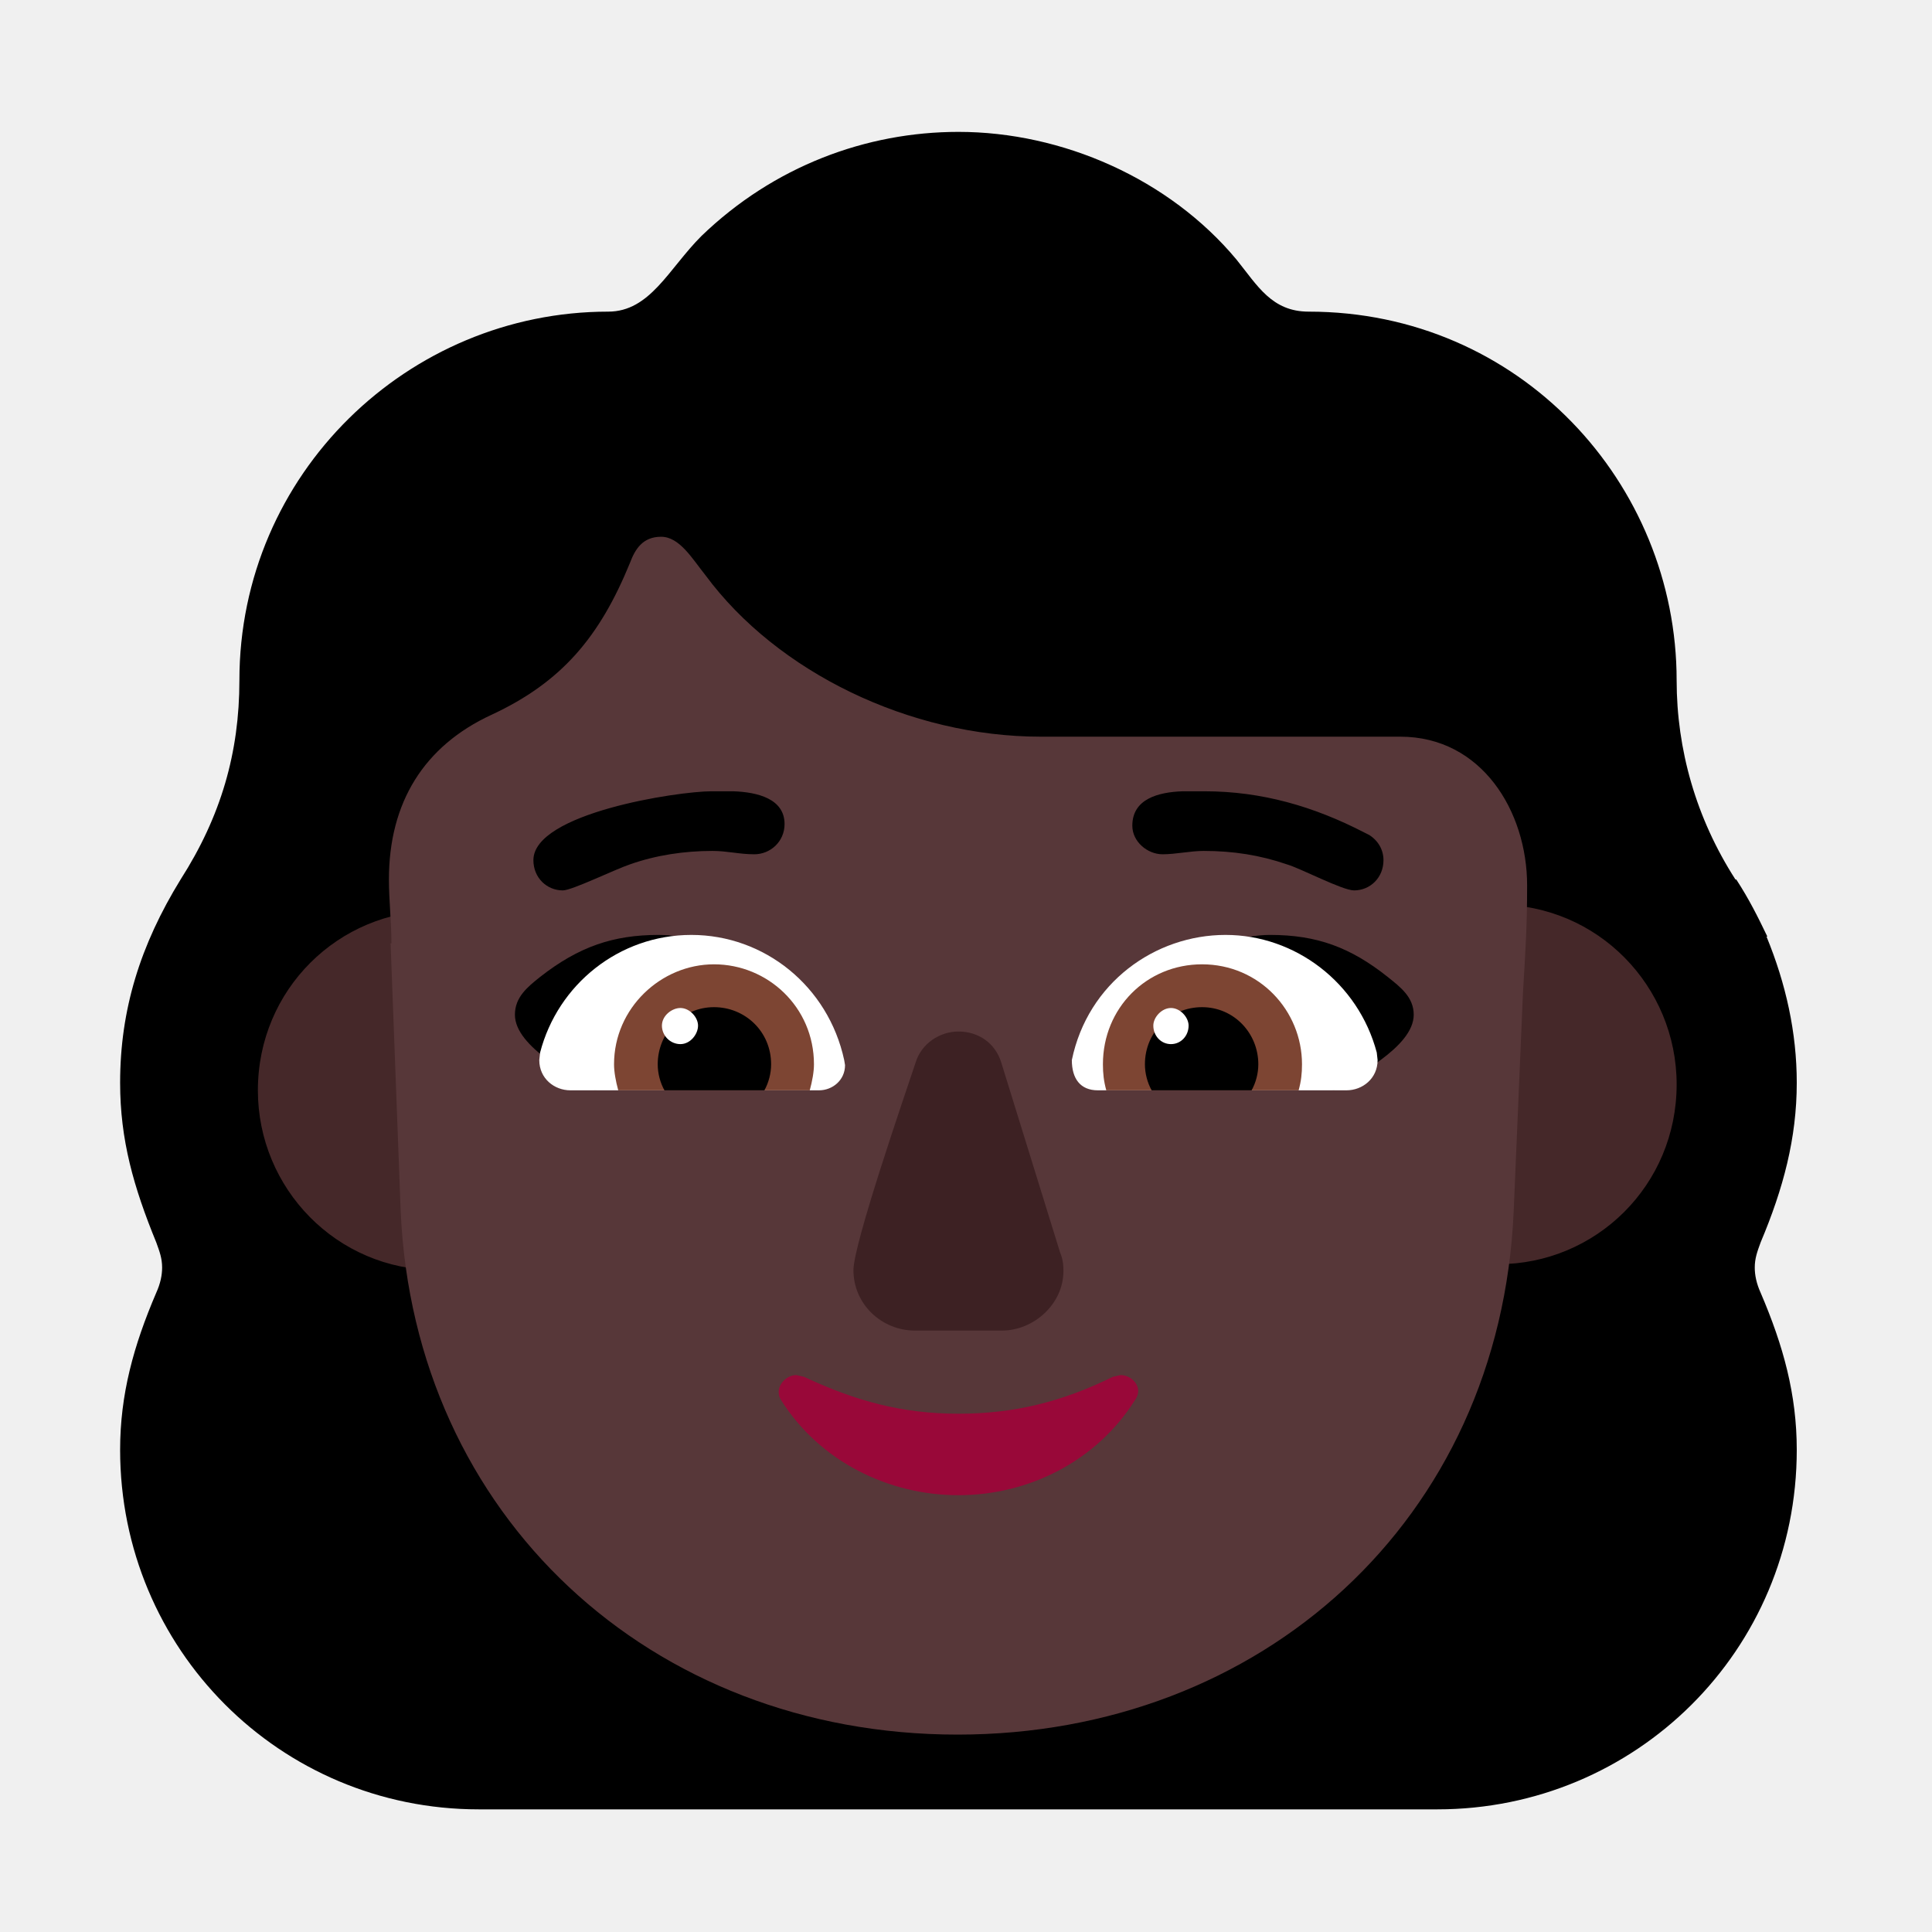
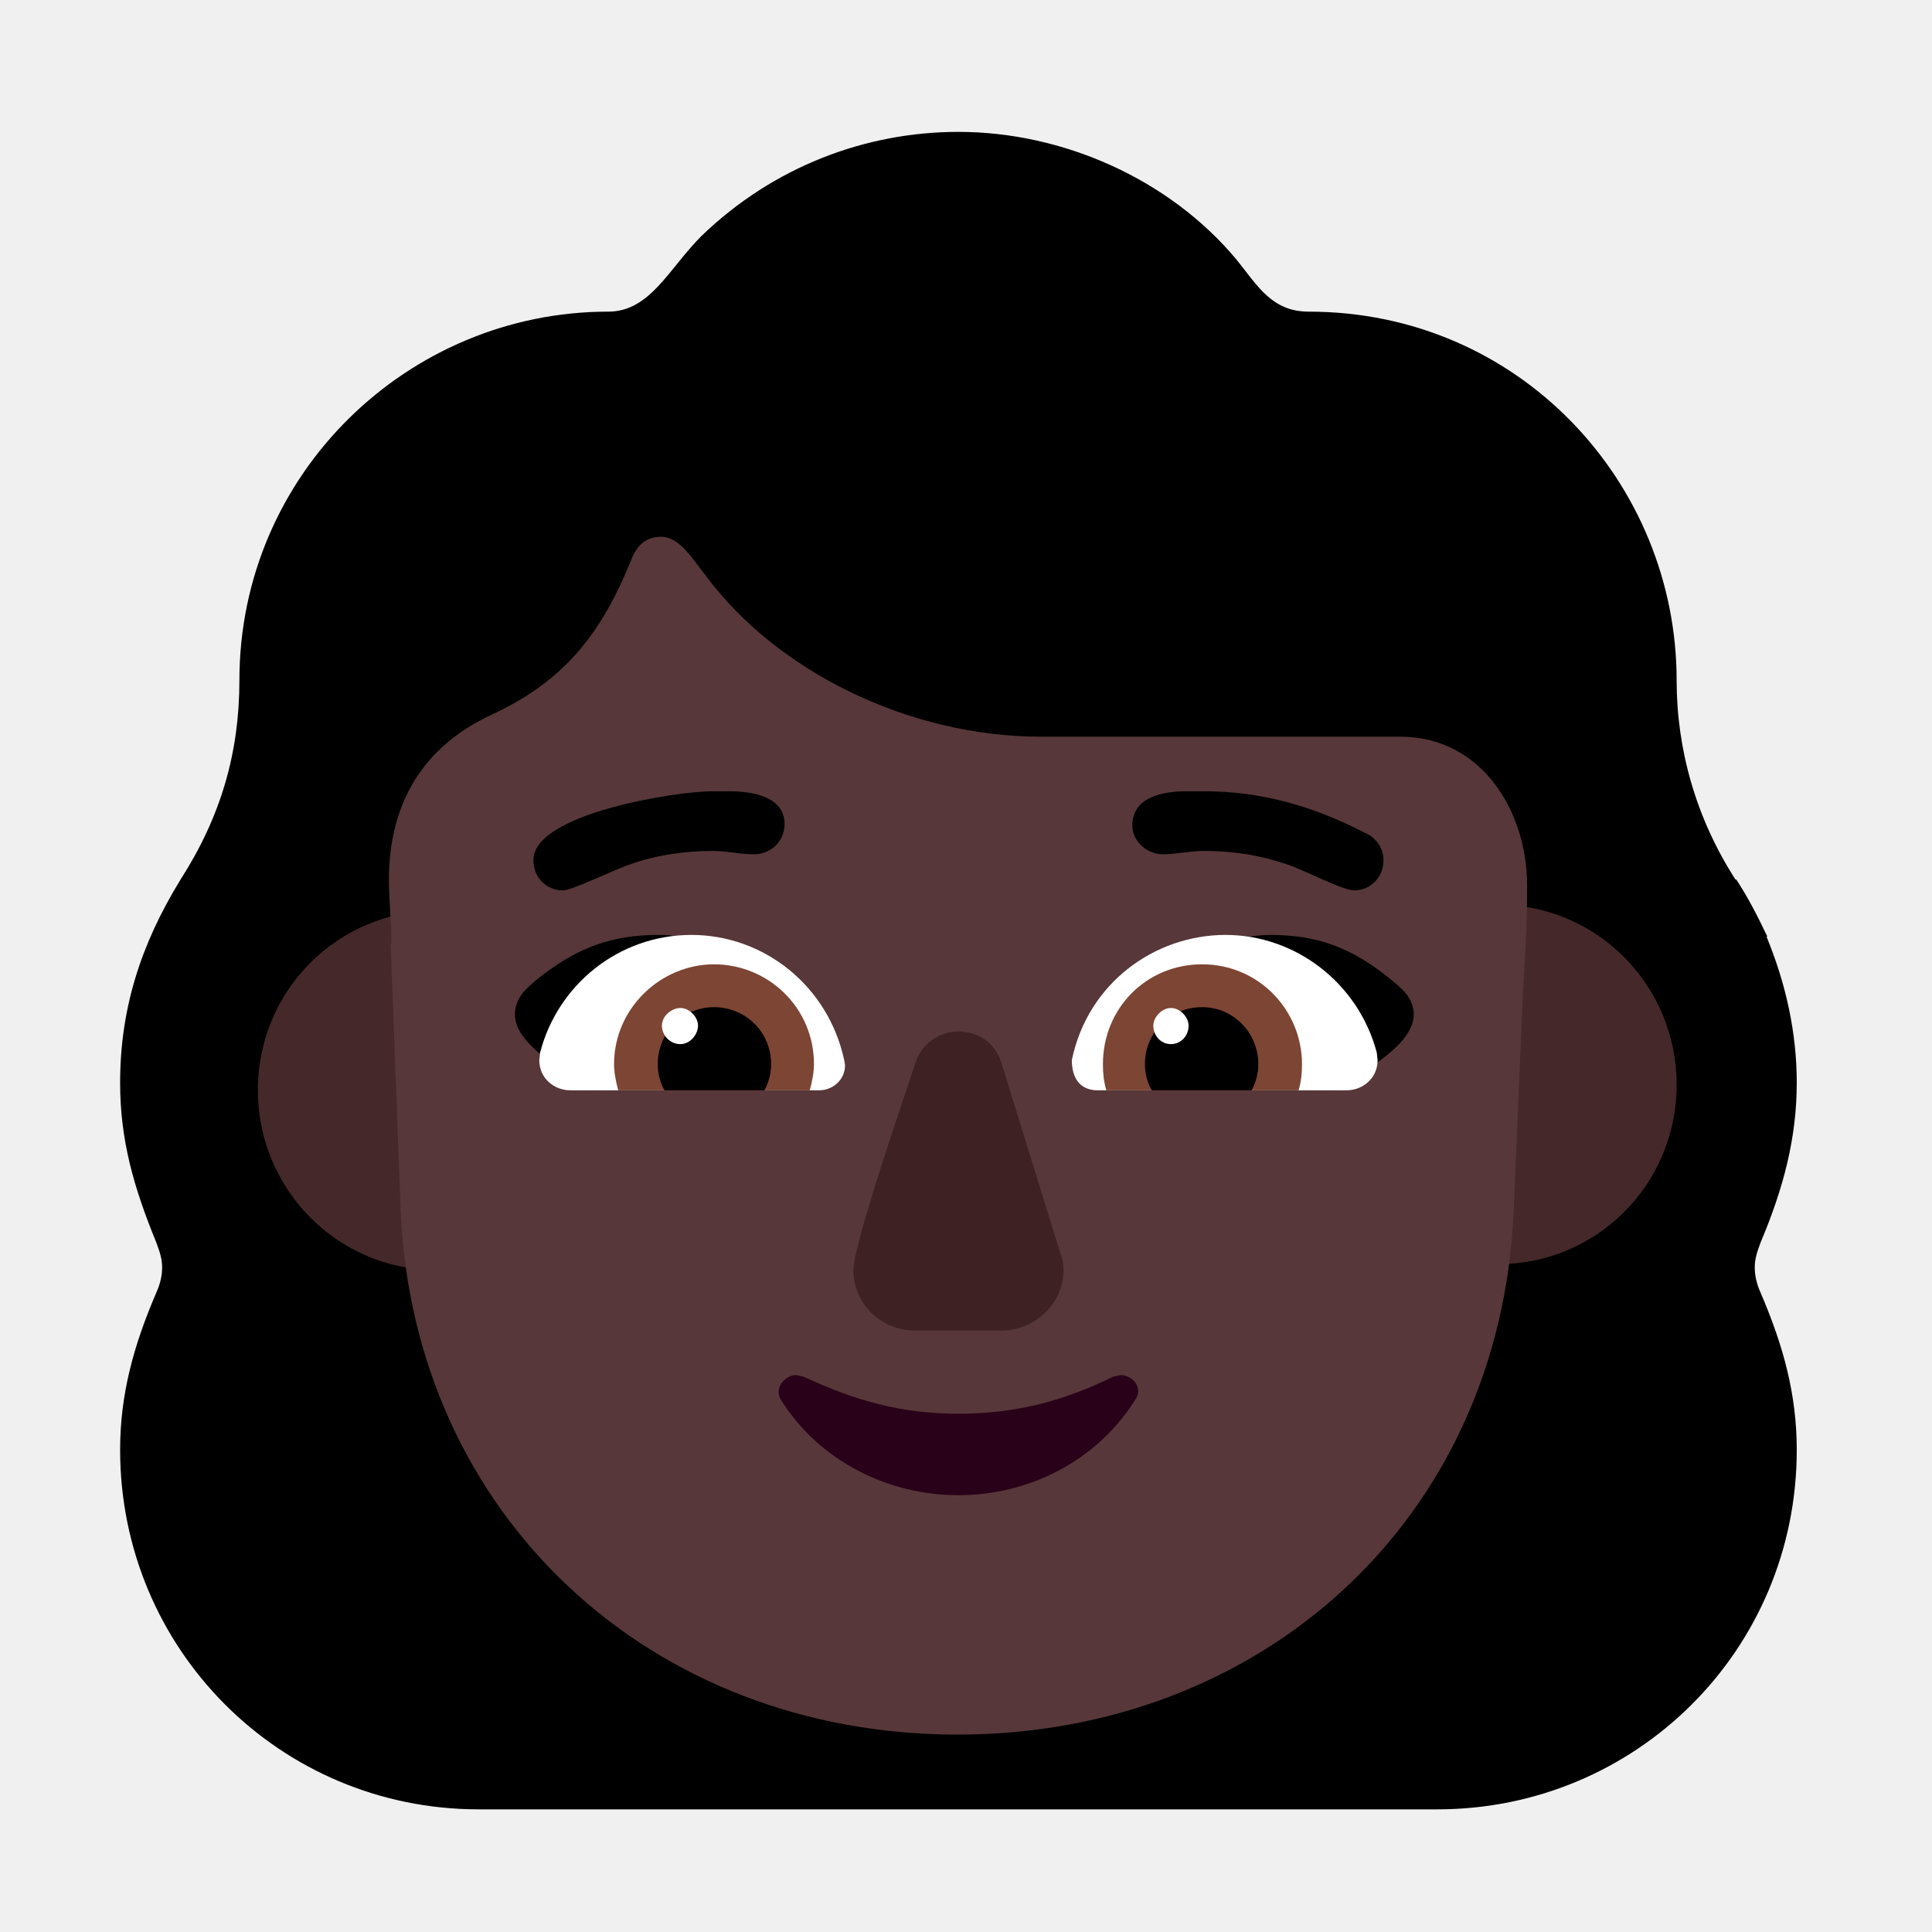
<svg xmlns="http://www.w3.org/2000/svg" version="1.1" viewBox="0 0 2300 2300">
  <g transform="scale(1,-1) translate(-256, -1869)">
    <path d="M1967-285c236 0 428 189 428 428 0 66-16 124-43 187-5 11-7 21-7 30 0 11 3 19 7 30 27 64 43 124 43 190 0 60-13 118-36 174l1 0c-11 23-22 45-37 68l-1 0c-47 73-70 155-70 237 0 235-187 439-438 439-44 0-61 31-86 62-80 96-207 152-331 152-110 0-220-41-306-124-39-39-61-90-111-90-238 0-439-193-439-439 0-86-22-162-70-237-48-78-72-155-72-242 0-68 16-124 43-190 4-11 7-19 7-30 0-9-2-19-7-30-27-63-43-121-43-187 0-237 190-428 427-428l1141 0 z" fill="#000000" />
    <path d="M776 357c120 0 214 94 214 214 0 117-96 214-214 214-117 0-213-94-213-214 0-117 94-214 213-214 z M2039 364c117 0 213 94 213 214 0 117-94 214-213 214-117 0-214-96-214-214 0-117 96-214 214-214 z" fill="#452829" />
    <path d="M1396-196c361 0 646 255 662 623l11 259c3 51 5 79 5 129 0 88-54 177-151 177l-428 0c-156 0-314 77-399 192-16 20-31 46-53 46-22 0-31-15-37-31-36-88-81-142-165-181-80-37-122-104-122-196 0-25 3-51 3-76l-1 0 12-319c16-362 297-623 663-623 z" fill="#573739" />
    <path d="M1449 285c37 0 73 31 73 71 0 8-1 15-4 22l-70 226c-7 23-27 37-51 37-22 0-44-14-51-37-13-39-74-216-74-247 0-41 34-72 73-72l104 0 z" fill="#3D2123" />
-     <path d="M1397 89c83 0 164 40 210 113 3 4 4 8 4 11 0 10-10 19-21 19l-9-2c-61-30-118-44-184-44-67 0-122 15-184 44l-9 2c-11 0-21-10-21-20 0-4 1-7 3-10 46-73 128-113 211-113 z" fill="#990839" />
+     <path d="M1397 89c83 0 164 40 210 113 3 4 4 8 4 11 0 10-10 19-21 19l-9-2c-61-30-118-44-184-44-67 0-122 15-184 44l-9 2c-11 0-21-10-21-20 0-4 1-7 3-10 46-73 128-113 211-113 z" fill="#290118" />
    <path d="M1844 571c-86 27-169 44-256 71 34 58 110 114 180 114 56 0 96-15 140-50 15-12 31-24 31-45 0-39-71-73-95-90 z M964 571c86 27 169 44 256 71-36 57-106 114-180 114-54 0-95-14-141-50-15-12-30-24-30-45 0-39 71-73 95-90 z" fill="#000000" />
    <path d="M1859 571l-296 0c-21 0-31 14-31 36 19 92 99 149 183 149 83 0 158-57 180-140l1-9c0-22-18-36-37-36 z M1231 571c16 0 31 12 31 30l-1 6c-19 88-95 149-182 149-86 0-159-59-180-140l-1-9c0-22 18-36 37-36l296 0 z" fill="#FFFFFF" />
    <path d="M1802 571l-229 0c-3 11-4 20-4 31 0 67 52 119 118 119 68 0 119-55 119-119 0-11-1-20-4-31 z M1220 571c3 11 5 22 5 31 0 68-55 119-119 119-63 0-119-52-119-119 0-9 2-20 5-31l228 0 z" fill="#7D4533" />
    <path d="M1746 571l-119 0c-5 9-8 20-8 31 0 39 31 68 68 68 38 0 67-31 67-68 0-11-3-22-8-31 z M1166 571c5 9 8 20 8 31 0 39-31 68-68 68-38 0-67-31-67-68 0-11 3-22 8-31l119 0 z" fill="#000000" />
    <path d="M1650 626c12 0 21 10 21 22 0 10-10 21-21 21-11 0-21-11-21-21 0-12 9-22 21-22 z M1066 626c12 0 21 12 21 22 0 10-10 21-21 21-10 0-22-9-22-21 0-12 10-22 22-22 z" fill="#FFFFFF" />
    <path d="M1868 809c-14 0-63 26-80 31-32 11-64 16-99 16-16 0-33-4-49-4-18 0-36 15-36 34 0 32 31 40 60 41l26 0c68 0 130-18 190-49l6-3c11-7 17-18 17-30 0-21-16-36-35-36 z M926 809c11 0 62 25 80 31 31 11 65 16 98 16 18 0 32-4 50-4 19 0 36 15 36 36 0 30-32 38-61 39l-26 0c-40 0-212-26-212-82 0-21 16-36 35-36 z" fill="#000000" />
  </g>
</svg>
